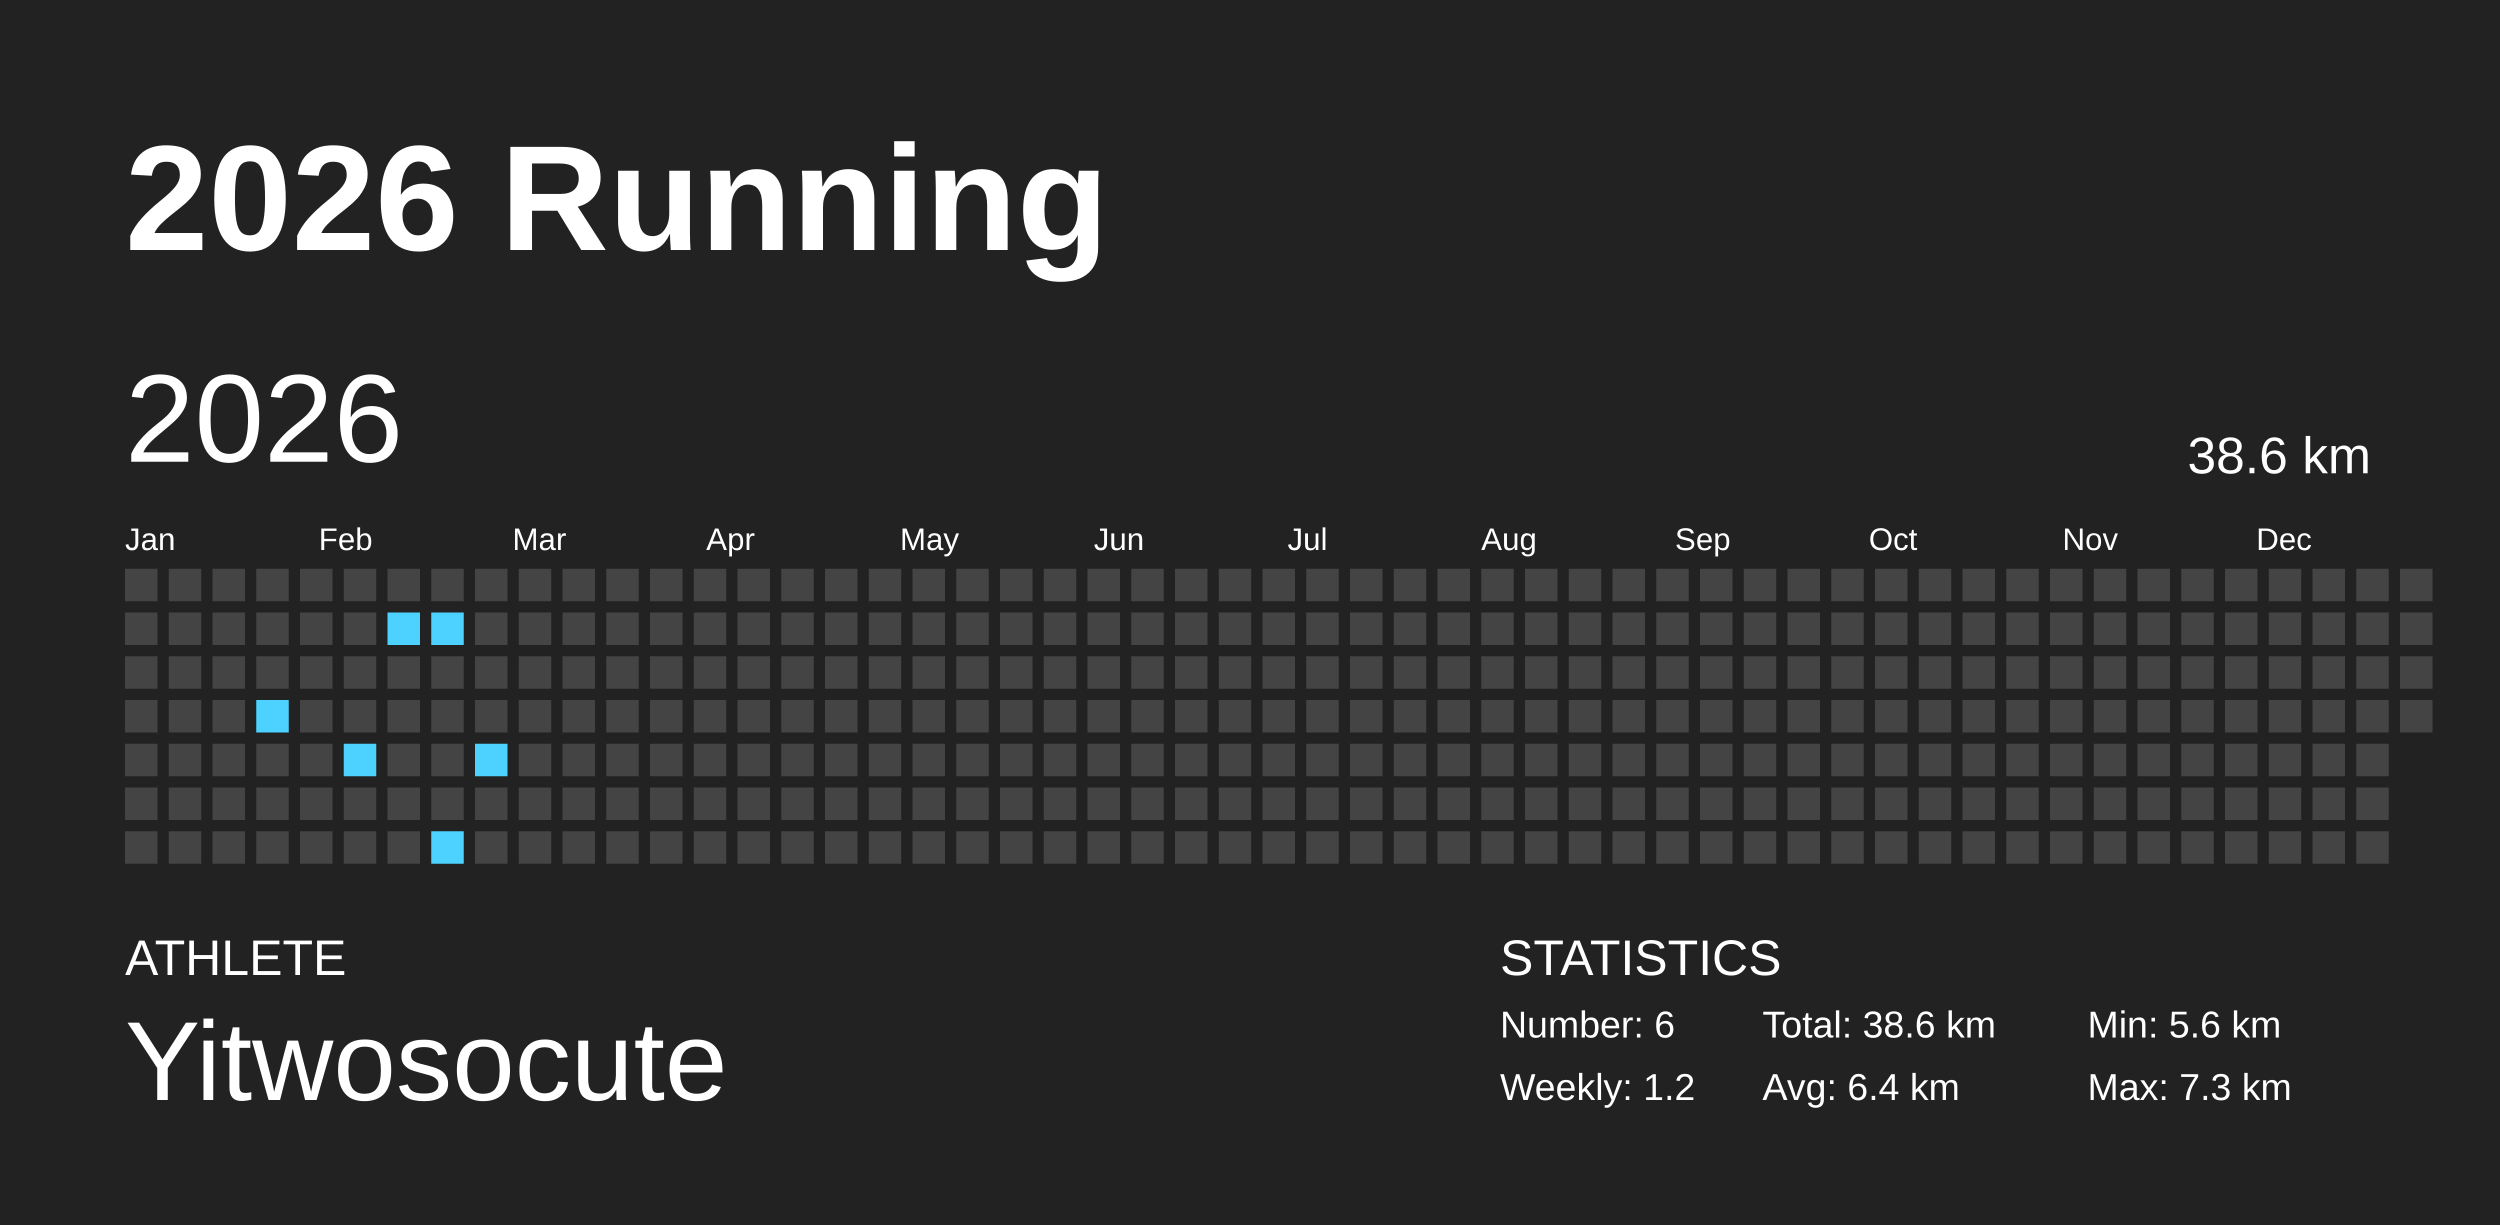
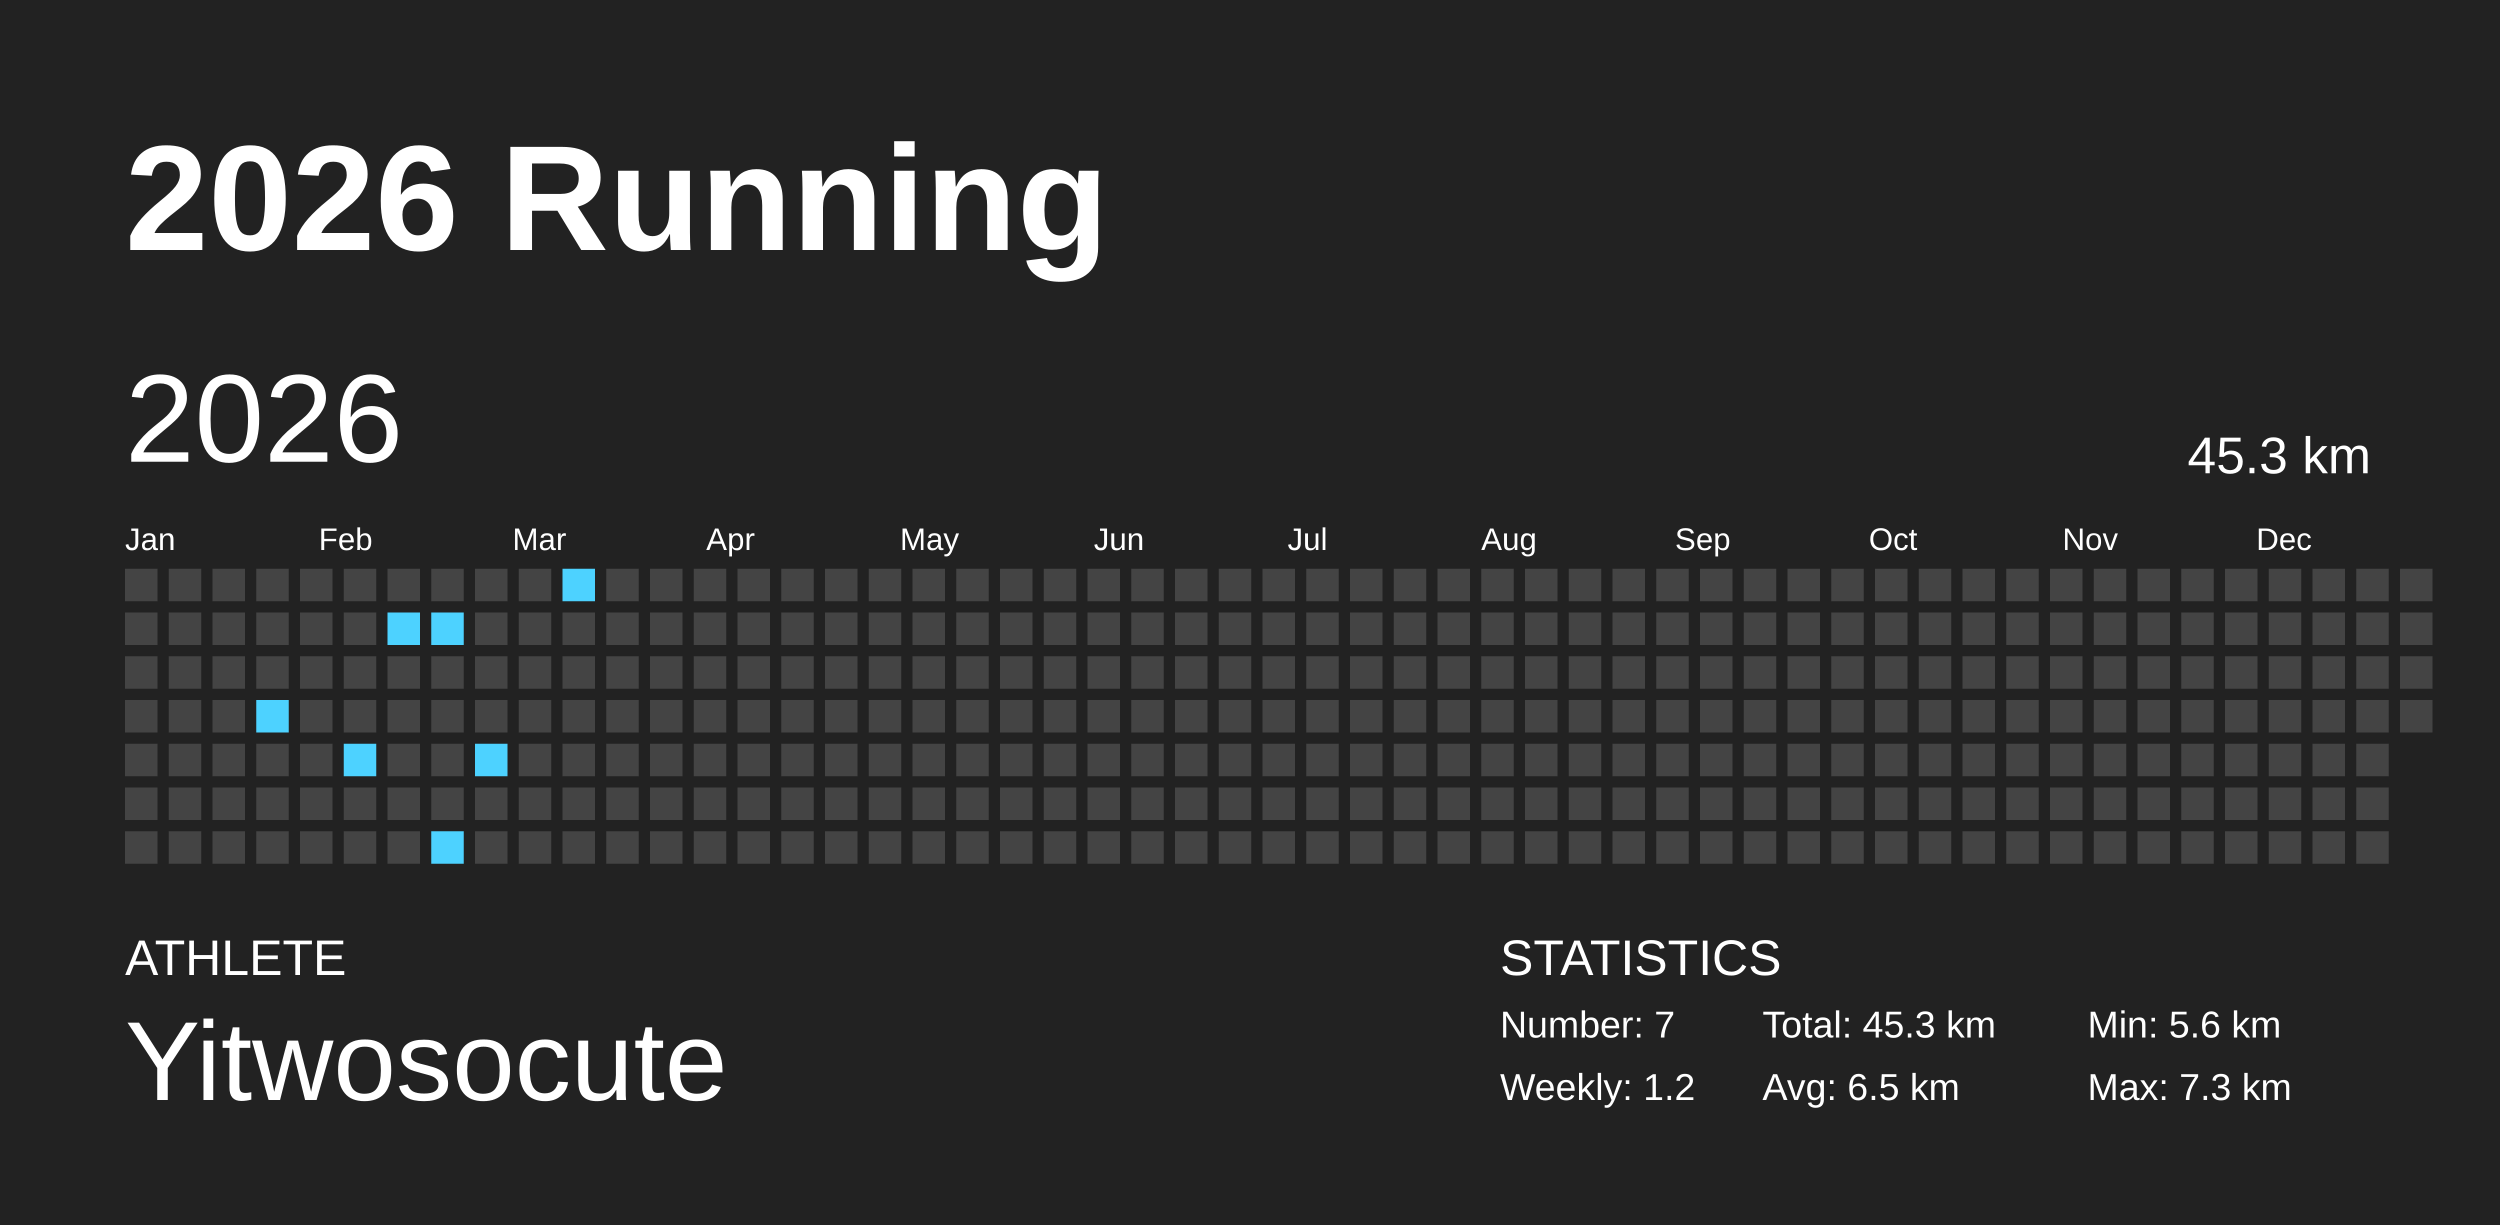
<svg xmlns="http://www.w3.org/2000/svg" baseProfile="full" height="98mm" version="1.1" viewBox="0,0,200,98" width="200mm">
  <defs />
  <rect fill="#222222" height="98" width="200" x="0" y="0" />
  <text fill="#FFFFFF" style="font-size:12px; font-family:Arial; font-weight:bold;" x="10" y="20">2026 Running</text>
  <text fill="#FFFFFF" style="font-size:4px; font-family:Arial" x="10" y="78">ATHLETE</text>
  <text fill="#FFFFFF" style="font-size:9px; font-family:Arial" x="10" y="88">Yitwosocute</text>
  <text fill="#FFFFFF" style="font-size:4px; font-family:Arial" x="120" y="78">STATISTICS</text>
-   <text fill="#FFFFFF" style="font-size:3px; font-family:Arial" x="120" y="83">Number: 6</text>
+   <text fill="#FFFFFF" style="font-size:3px; font-family:Arial" x="120" y="83">Number: 7</text>
  <text fill="#FFFFFF" style="font-size:3px; font-family:Arial" x="120" y="88">Weekly: 1.2</text>
-   <text fill="#FFFFFF" style="font-size:3px; font-family:Arial" x="141" y="83">Total: 38.6 km</text>
-   <text fill="#FFFFFF" style="font-size:3px; font-family:Arial" x="141" y="88">Avg: 6.4 km</text>
+   <text fill="#FFFFFF" style="font-size:3px; font-family:Arial" x="141" y="83">Total: 45.3 km</text>
+   <text fill="#FFFFFF" style="font-size:3px; font-family:Arial" x="141" y="88">Avg: 6.5 km</text>
  <text fill="#FFFFFF" style="font-size:3px; font-family:Arial" x="167" y="83">Min: 5.6 km</text>
  <text fill="#FFFFFF" style="font-size:3px; font-family:Arial" x="167" y="88">Max: 7.3 km</text>
  <text dominant-baseline="hanging" fill="#FFFFFF" style="font-size:10.0px; font-family:Arial;" x="10" y="30">2026</text>
-   <text dominant-baseline="hanging" fill="#FFFFFF" style="font-size:4.125px; font-family:Arial;" x="175" y="35">38.6 km</text>
+   <text dominant-baseline="hanging" fill="#FFFFFF" style="font-size:4.125px; font-family:Arial;" x="175" y="35">45.3 km</text>
  <text fill="#FFFFFF" style="font-size:2.5px; font-family:Arial" x="10.0" y="44">Jan</text>
  <text fill="#FFFFFF" style="font-size:2.5px; font-family:Arial" x="25.5" y="44">Feb</text>
  <text fill="#FFFFFF" style="font-size:2.5px; font-family:Arial" x="41.0" y="44">Mar</text>
  <text fill="#FFFFFF" style="font-size:2.5px; font-family:Arial" x="56.5" y="44">Apr</text>
  <text fill="#FFFFFF" style="font-size:2.5px; font-family:Arial" x="72.0" y="44">May</text>
  <text fill="#FFFFFF" style="font-size:2.5px; font-family:Arial" x="87.5" y="44">Jun</text>
  <text fill="#FFFFFF" style="font-size:2.5px; font-family:Arial" x="103.0" y="44">Jul</text>
  <text fill="#FFFFFF" style="font-size:2.5px; font-family:Arial" x="118.5" y="44">Aug</text>
  <text fill="#FFFFFF" style="font-size:2.5px; font-family:Arial" x="134.0" y="44">Sep</text>
  <text fill="#FFFFFF" style="font-size:2.5px; font-family:Arial" x="149.5" y="44">Oct</text>
  <text fill="#FFFFFF" style="font-size:2.5px; font-family:Arial" x="165.0" y="44">Nov</text>
  <text fill="#FFFFFF" style="font-size:2.5px; font-family:Arial" x="180.5" y="44">Dec</text>
  <rect fill="#444444" height="2.6" width="2.6" x="10.0" y="45.5" />
  <rect fill="#444444" height="2.6" width="2.6" x="10.0" y="49.0" />
  <rect fill="#444444" height="2.6" width="2.6" x="10.0" y="52.5" />
  <rect fill="#444444" height="2.6" width="2.6" x="10.0" y="56.0" />
  <rect fill="#444444" height="2.6" width="2.6" x="10.0" y="59.5" />
  <rect fill="#444444" height="2.6" width="2.6" x="10.0" y="63.0" />
  <rect fill="#444444" height="2.6" width="2.6" x="10.0" y="66.5" />
  <rect fill="#444444" height="2.6" width="2.6" x="13.5" y="45.5" />
  <rect fill="#444444" height="2.6" width="2.6" x="13.5" y="49.0" />
  <rect fill="#444444" height="2.6" width="2.6" x="13.5" y="52.5" />
  <rect fill="#444444" height="2.6" width="2.6" x="13.5" y="56.0" />
  <rect fill="#444444" height="2.6" width="2.6" x="13.5" y="59.5" />
  <rect fill="#444444" height="2.6" width="2.6" x="13.5" y="63.0" />
  <rect fill="#444444" height="2.6" width="2.6" x="13.5" y="66.5" />
  <rect fill="#444444" height="2.6" width="2.6" x="17.0" y="45.5" />
  <rect fill="#444444" height="2.6" width="2.6" x="17.0" y="49.0" />
  <rect fill="#444444" height="2.6" width="2.6" x="17.0" y="52.5" />
  <rect fill="#444444" height="2.6" width="2.6" x="17.0" y="56.0" />
  <rect fill="#444444" height="2.6" width="2.6" x="17.0" y="59.5" />
  <rect fill="#444444" height="2.6" width="2.6" x="17.0" y="63.0" />
  <rect fill="#444444" height="2.6" width="2.6" x="17.0" y="66.5" />
  <rect fill="#444444" height="2.6" width="2.6" x="20.5" y="45.5" />
  <rect fill="#444444" height="2.6" width="2.6" x="20.5" y="49.0" />
  <rect fill="#444444" height="2.6" width="2.6" x="20.5" y="52.5" />
  <rect fill="#4dd2ff" height="2.6" width="2.6" x="20.5" y="56.0" />
  <rect fill="#444444" height="2.6" width="2.6" x="20.5" y="59.5" />
  <rect fill="#444444" height="2.6" width="2.6" x="20.5" y="63.0" />
  <rect fill="#444444" height="2.6" width="2.6" x="20.5" y="66.5" />
  <rect fill="#444444" height="2.6" width="2.6" x="24.0" y="45.5" />
  <rect fill="#444444" height="2.6" width="2.6" x="24.0" y="49.0" />
  <rect fill="#444444" height="2.6" width="2.6" x="24.0" y="52.5" />
  <rect fill="#444444" height="2.6" width="2.6" x="24.0" y="56.0" />
  <rect fill="#444444" height="2.6" width="2.6" x="24.0" y="59.5" />
  <rect fill="#444444" height="2.6" width="2.6" x="24.0" y="63.0" />
  <rect fill="#444444" height="2.6" width="2.6" x="24.0" y="66.5" />
  <rect fill="#444444" height="2.6" width="2.6" x="27.5" y="45.5" />
  <rect fill="#444444" height="2.6" width="2.6" x="27.5" y="49.0" />
  <rect fill="#444444" height="2.6" width="2.6" x="27.5" y="52.5" />
  <rect fill="#444444" height="2.6" width="2.6" x="27.5" y="56.0" />
  <rect fill="#4dd2ff" height="2.6" width="2.6" x="27.5" y="59.5" />
  <rect fill="#444444" height="2.6" width="2.6" x="27.5" y="63.0" />
  <rect fill="#444444" height="2.6" width="2.6" x="27.5" y="66.5" />
  <rect fill="#444444" height="2.6" width="2.6" x="31.0" y="45.5" />
  <rect fill="#4dd2ff" height="2.6" width="2.6" x="31.0" y="49.0" />
  <rect fill="#444444" height="2.6" width="2.6" x="31.0" y="52.5" />
  <rect fill="#444444" height="2.6" width="2.6" x="31.0" y="56.0" />
  <rect fill="#444444" height="2.6" width="2.6" x="31.0" y="59.5" />
  <rect fill="#444444" height="2.6" width="2.6" x="31.0" y="63.0" />
  <rect fill="#444444" height="2.6" width="2.6" x="31.0" y="66.5" />
  <rect fill="#444444" height="2.6" width="2.6" x="34.5" y="45.5" />
  <rect fill="#4dd2ff" height="2.6" width="2.6" x="34.5" y="49.0" />
  <rect fill="#444444" height="2.6" width="2.6" x="34.5" y="52.5" />
  <rect fill="#444444" height="2.6" width="2.6" x="34.5" y="56.0" />
  <rect fill="#444444" height="2.6" width="2.6" x="34.5" y="59.5" />
  <rect fill="#444444" height="2.6" width="2.6" x="34.5" y="63.0" />
  <rect fill="#4dd2ff" height="2.6" width="2.6" x="34.5" y="66.5" />
  <rect fill="#444444" height="2.6" width="2.6" x="38.0" y="45.5" />
  <rect fill="#444444" height="2.6" width="2.6" x="38.0" y="49.0" />
  <rect fill="#444444" height="2.6" width="2.6" x="38.0" y="52.5" />
  <rect fill="#444444" height="2.6" width="2.6" x="38.0" y="56.0" />
  <rect fill="#4dd2ff" height="2.6" width="2.6" x="38.0" y="59.5" />
  <rect fill="#444444" height="2.6" width="2.6" x="38.0" y="63.0" />
  <rect fill="#444444" height="2.6" width="2.6" x="38.0" y="66.5" />
  <rect fill="#444444" height="2.6" width="2.6" x="41.5" y="45.5" />
  <rect fill="#444444" height="2.6" width="2.6" x="41.5" y="49.0" />
  <rect fill="#444444" height="2.6" width="2.6" x="41.5" y="52.5" />
  <rect fill="#444444" height="2.6" width="2.6" x="41.5" y="56.0" />
  <rect fill="#444444" height="2.6" width="2.6" x="41.5" y="59.5" />
  <rect fill="#444444" height="2.6" width="2.6" x="41.5" y="63.0" />
  <rect fill="#444444" height="2.6" width="2.6" x="41.5" y="66.5" />
-   <rect fill="#444444" height="2.6" width="2.6" x="45.0" y="45.5" />
+   <rect fill="#4dd2ff" height="2.6" width="2.6" x="45.0" y="45.5" />
  <rect fill="#444444" height="2.6" width="2.6" x="45.0" y="49.0" />
  <rect fill="#444444" height="2.6" width="2.6" x="45.0" y="52.5" />
  <rect fill="#444444" height="2.6" width="2.6" x="45.0" y="56.0" />
  <rect fill="#444444" height="2.6" width="2.6" x="45.0" y="59.5" />
  <rect fill="#444444" height="2.6" width="2.6" x="45.0" y="63.0" />
  <rect fill="#444444" height="2.6" width="2.6" x="45.0" y="66.5" />
  <rect fill="#444444" height="2.6" width="2.6" x="48.5" y="45.5" />
  <rect fill="#444444" height="2.6" width="2.6" x="48.5" y="49.0" />
  <rect fill="#444444" height="2.6" width="2.6" x="48.5" y="52.5" />
  <rect fill="#444444" height="2.6" width="2.6" x="48.5" y="56.0" />
  <rect fill="#444444" height="2.6" width="2.6" x="48.5" y="59.5" />
  <rect fill="#444444" height="2.6" width="2.6" x="48.5" y="63.0" />
  <rect fill="#444444" height="2.6" width="2.6" x="48.5" y="66.5" />
  <rect fill="#444444" height="2.6" width="2.6" x="52.0" y="45.5" />
  <rect fill="#444444" height="2.6" width="2.6" x="52.0" y="49.0" />
  <rect fill="#444444" height="2.6" width="2.6" x="52.0" y="52.5" />
  <rect fill="#444444" height="2.6" width="2.6" x="52.0" y="56.0" />
  <rect fill="#444444" height="2.6" width="2.6" x="52.0" y="59.5" />
  <rect fill="#444444" height="2.6" width="2.6" x="52.0" y="63.0" />
  <rect fill="#444444" height="2.6" width="2.6" x="52.0" y="66.5" />
  <rect fill="#444444" height="2.6" width="2.6" x="55.5" y="45.5" />
  <rect fill="#444444" height="2.6" width="2.6" x="55.5" y="49.0" />
  <rect fill="#444444" height="2.6" width="2.6" x="55.5" y="52.5" />
  <rect fill="#444444" height="2.6" width="2.6" x="55.5" y="56.0" />
  <rect fill="#444444" height="2.6" width="2.6" x="55.5" y="59.5" />
  <rect fill="#444444" height="2.6" width="2.6" x="55.5" y="63.0" />
  <rect fill="#444444" height="2.6" width="2.6" x="55.5" y="66.5" />
  <rect fill="#444444" height="2.6" width="2.6" x="59.0" y="45.5" />
  <rect fill="#444444" height="2.6" width="2.6" x="59.0" y="49.0" />
  <rect fill="#444444" height="2.6" width="2.6" x="59.0" y="52.5" />
  <rect fill="#444444" height="2.6" width="2.6" x="59.0" y="56.0" />
  <rect fill="#444444" height="2.6" width="2.6" x="59.0" y="59.5" />
  <rect fill="#444444" height="2.6" width="2.6" x="59.0" y="63.0" />
  <rect fill="#444444" height="2.6" width="2.6" x="59.0" y="66.5" />
  <rect fill="#444444" height="2.6" width="2.6" x="62.5" y="45.5" />
  <rect fill="#444444" height="2.6" width="2.6" x="62.5" y="49.0" />
  <rect fill="#444444" height="2.6" width="2.6" x="62.5" y="52.5" />
  <rect fill="#444444" height="2.6" width="2.6" x="62.5" y="56.0" />
  <rect fill="#444444" height="2.6" width="2.6" x="62.5" y="59.5" />
  <rect fill="#444444" height="2.6" width="2.6" x="62.5" y="63.0" />
  <rect fill="#444444" height="2.6" width="2.6" x="62.5" y="66.5" />
  <rect fill="#444444" height="2.6" width="2.6" x="66.0" y="45.5" />
  <rect fill="#444444" height="2.6" width="2.6" x="66.0" y="49.0" />
  <rect fill="#444444" height="2.6" width="2.6" x="66.0" y="52.5" />
  <rect fill="#444444" height="2.6" width="2.6" x="66.0" y="56.0" />
  <rect fill="#444444" height="2.6" width="2.6" x="66.0" y="59.5" />
  <rect fill="#444444" height="2.6" width="2.6" x="66.0" y="63.0" />
  <rect fill="#444444" height="2.6" width="2.6" x="66.0" y="66.5" />
  <rect fill="#444444" height="2.6" width="2.6" x="69.5" y="45.5" />
  <rect fill="#444444" height="2.6" width="2.6" x="69.5" y="49.0" />
  <rect fill="#444444" height="2.6" width="2.6" x="69.5" y="52.5" />
  <rect fill="#444444" height="2.6" width="2.6" x="69.5" y="56.0" />
  <rect fill="#444444" height="2.6" width="2.6" x="69.5" y="59.5" />
  <rect fill="#444444" height="2.6" width="2.6" x="69.5" y="63.0" />
  <rect fill="#444444" height="2.6" width="2.6" x="69.5" y="66.5" />
  <rect fill="#444444" height="2.6" width="2.6" x="73.0" y="45.5" />
  <rect fill="#444444" height="2.6" width="2.6" x="73.0" y="49.0" />
  <rect fill="#444444" height="2.6" width="2.6" x="73.0" y="52.5" />
  <rect fill="#444444" height="2.6" width="2.6" x="73.0" y="56.0" />
  <rect fill="#444444" height="2.6" width="2.6" x="73.0" y="59.5" />
  <rect fill="#444444" height="2.6" width="2.6" x="73.0" y="63.0" />
  <rect fill="#444444" height="2.6" width="2.6" x="73.0" y="66.5" />
  <rect fill="#444444" height="2.6" width="2.6" x="76.5" y="45.5" />
  <rect fill="#444444" height="2.6" width="2.6" x="76.5" y="49.0" />
  <rect fill="#444444" height="2.6" width="2.6" x="76.5" y="52.5" />
  <rect fill="#444444" height="2.6" width="2.6" x="76.5" y="56.0" />
  <rect fill="#444444" height="2.6" width="2.6" x="76.5" y="59.5" />
  <rect fill="#444444" height="2.6" width="2.6" x="76.5" y="63.0" />
  <rect fill="#444444" height="2.6" width="2.6" x="76.5" y="66.5" />
  <rect fill="#444444" height="2.6" width="2.6" x="80.0" y="45.5" />
  <rect fill="#444444" height="2.6" width="2.6" x="80.0" y="49.0" />
  <rect fill="#444444" height="2.6" width="2.6" x="80.0" y="52.5" />
  <rect fill="#444444" height="2.6" width="2.6" x="80.0" y="56.0" />
  <rect fill="#444444" height="2.6" width="2.6" x="80.0" y="59.5" />
  <rect fill="#444444" height="2.6" width="2.6" x="80.0" y="63.0" />
  <rect fill="#444444" height="2.6" width="2.6" x="80.0" y="66.5" />
  <rect fill="#444444" height="2.6" width="2.6" x="83.5" y="45.5" />
  <rect fill="#444444" height="2.6" width="2.6" x="83.5" y="49.0" />
  <rect fill="#444444" height="2.6" width="2.6" x="83.5" y="52.5" />
  <rect fill="#444444" height="2.6" width="2.6" x="83.5" y="56.0" />
  <rect fill="#444444" height="2.6" width="2.6" x="83.5" y="59.5" />
  <rect fill="#444444" height="2.6" width="2.6" x="83.5" y="63.0" />
  <rect fill="#444444" height="2.6" width="2.6" x="83.5" y="66.5" />
  <rect fill="#444444" height="2.6" width="2.6" x="87.0" y="45.5" />
  <rect fill="#444444" height="2.6" width="2.6" x="87.0" y="49.0" />
  <rect fill="#444444" height="2.6" width="2.6" x="87.0" y="52.5" />
  <rect fill="#444444" height="2.6" width="2.6" x="87.0" y="56.0" />
  <rect fill="#444444" height="2.6" width="2.6" x="87.0" y="59.5" />
  <rect fill="#444444" height="2.6" width="2.6" x="87.0" y="63.0" />
  <rect fill="#444444" height="2.6" width="2.6" x="87.0" y="66.5" />
  <rect fill="#444444" height="2.6" width="2.6" x="90.5" y="45.5" />
  <rect fill="#444444" height="2.6" width="2.6" x="90.5" y="49.0" />
  <rect fill="#444444" height="2.6" width="2.6" x="90.5" y="52.5" />
  <rect fill="#444444" height="2.6" width="2.6" x="90.5" y="56.0" />
  <rect fill="#444444" height="2.6" width="2.6" x="90.5" y="59.5" />
  <rect fill="#444444" height="2.6" width="2.6" x="90.5" y="63.0" />
  <rect fill="#444444" height="2.6" width="2.6" x="90.5" y="66.5" />
  <rect fill="#444444" height="2.6" width="2.6" x="94.0" y="45.5" />
  <rect fill="#444444" height="2.6" width="2.6" x="94.0" y="49.0" />
  <rect fill="#444444" height="2.6" width="2.6" x="94.0" y="52.5" />
  <rect fill="#444444" height="2.6" width="2.6" x="94.0" y="56.0" />
  <rect fill="#444444" height="2.6" width="2.6" x="94.0" y="59.5" />
  <rect fill="#444444" height="2.6" width="2.6" x="94.0" y="63.0" />
  <rect fill="#444444" height="2.6" width="2.6" x="94.0" y="66.5" />
  <rect fill="#444444" height="2.6" width="2.6" x="97.5" y="45.5" />
  <rect fill="#444444" height="2.6" width="2.6" x="97.5" y="49.0" />
  <rect fill="#444444" height="2.6" width="2.6" x="97.5" y="52.5" />
  <rect fill="#444444" height="2.6" width="2.6" x="97.5" y="56.0" />
  <rect fill="#444444" height="2.6" width="2.6" x="97.5" y="59.5" />
  <rect fill="#444444" height="2.6" width="2.6" x="97.5" y="63.0" />
  <rect fill="#444444" height="2.6" width="2.6" x="97.5" y="66.5" />
  <rect fill="#444444" height="2.6" width="2.6" x="101.0" y="45.5" />
  <rect fill="#444444" height="2.6" width="2.6" x="101.0" y="49.0" />
  <rect fill="#444444" height="2.6" width="2.6" x="101.0" y="52.5" />
  <rect fill="#444444" height="2.6" width="2.6" x="101.0" y="56.0" />
  <rect fill="#444444" height="2.6" width="2.6" x="101.0" y="59.5" />
  <rect fill="#444444" height="2.6" width="2.6" x="101.0" y="63.0" />
  <rect fill="#444444" height="2.6" width="2.6" x="101.0" y="66.5" />
  <rect fill="#444444" height="2.6" width="2.6" x="104.5" y="45.5" />
  <rect fill="#444444" height="2.6" width="2.6" x="104.5" y="49.0" />
  <rect fill="#444444" height="2.6" width="2.6" x="104.5" y="52.5" />
  <rect fill="#444444" height="2.6" width="2.6" x="104.5" y="56.0" />
  <rect fill="#444444" height="2.6" width="2.6" x="104.5" y="59.5" />
  <rect fill="#444444" height="2.6" width="2.6" x="104.5" y="63.0" />
  <rect fill="#444444" height="2.6" width="2.6" x="104.5" y="66.5" />
  <rect fill="#444444" height="2.6" width="2.6" x="108.0" y="45.5" />
  <rect fill="#444444" height="2.6" width="2.6" x="108.0" y="49.0" />
  <rect fill="#444444" height="2.6" width="2.6" x="108.0" y="52.5" />
  <rect fill="#444444" height="2.6" width="2.6" x="108.0" y="56.0" />
  <rect fill="#444444" height="2.6" width="2.6" x="108.0" y="59.5" />
  <rect fill="#444444" height="2.6" width="2.6" x="108.0" y="63.0" />
  <rect fill="#444444" height="2.6" width="2.6" x="108.0" y="66.5" />
  <rect fill="#444444" height="2.6" width="2.6" x="111.5" y="45.5" />
  <rect fill="#444444" height="2.6" width="2.6" x="111.5" y="49.0" />
  <rect fill="#444444" height="2.6" width="2.6" x="111.5" y="52.5" />
  <rect fill="#444444" height="2.6" width="2.6" x="111.5" y="56.0" />
  <rect fill="#444444" height="2.6" width="2.6" x="111.5" y="59.5" />
  <rect fill="#444444" height="2.6" width="2.6" x="111.5" y="63.0" />
  <rect fill="#444444" height="2.6" width="2.6" x="111.5" y="66.5" />
  <rect fill="#444444" height="2.6" width="2.6" x="115.0" y="45.5" />
  <rect fill="#444444" height="2.6" width="2.6" x="115.0" y="49.0" />
  <rect fill="#444444" height="2.6" width="2.6" x="115.0" y="52.5" />
  <rect fill="#444444" height="2.6" width="2.6" x="115.0" y="56.0" />
  <rect fill="#444444" height="2.6" width="2.6" x="115.0" y="59.5" />
  <rect fill="#444444" height="2.6" width="2.6" x="115.0" y="63.0" />
  <rect fill="#444444" height="2.6" width="2.6" x="115.0" y="66.5" />
  <rect fill="#444444" height="2.6" width="2.6" x="118.5" y="45.5" />
  <rect fill="#444444" height="2.6" width="2.6" x="118.5" y="49.0" />
  <rect fill="#444444" height="2.6" width="2.6" x="118.5" y="52.5" />
  <rect fill="#444444" height="2.6" width="2.6" x="118.5" y="56.0" />
  <rect fill="#444444" height="2.6" width="2.6" x="118.5" y="59.5" />
  <rect fill="#444444" height="2.6" width="2.6" x="118.5" y="63.0" />
  <rect fill="#444444" height="2.6" width="2.6" x="118.5" y="66.5" />
  <rect fill="#444444" height="2.6" width="2.6" x="122.0" y="45.5" />
  <rect fill="#444444" height="2.6" width="2.6" x="122.0" y="49.0" />
  <rect fill="#444444" height="2.6" width="2.6" x="122.0" y="52.5" />
  <rect fill="#444444" height="2.6" width="2.6" x="122.0" y="56.0" />
  <rect fill="#444444" height="2.6" width="2.6" x="122.0" y="59.5" />
  <rect fill="#444444" height="2.6" width="2.6" x="122.0" y="63.0" />
  <rect fill="#444444" height="2.6" width="2.6" x="122.0" y="66.5" />
  <rect fill="#444444" height="2.6" width="2.6" x="125.5" y="45.5" />
  <rect fill="#444444" height="2.6" width="2.6" x="125.5" y="49.0" />
  <rect fill="#444444" height="2.6" width="2.6" x="125.5" y="52.5" />
  <rect fill="#444444" height="2.6" width="2.6" x="125.5" y="56.0" />
  <rect fill="#444444" height="2.6" width="2.6" x="125.5" y="59.5" />
  <rect fill="#444444" height="2.6" width="2.6" x="125.5" y="63.0" />
  <rect fill="#444444" height="2.6" width="2.6" x="125.5" y="66.5" />
  <rect fill="#444444" height="2.6" width="2.6" x="129.0" y="45.5" />
  <rect fill="#444444" height="2.6" width="2.6" x="129.0" y="49.0" />
  <rect fill="#444444" height="2.6" width="2.6" x="129.0" y="52.5" />
  <rect fill="#444444" height="2.6" width="2.6" x="129.0" y="56.0" />
  <rect fill="#444444" height="2.6" width="2.6" x="129.0" y="59.5" />
  <rect fill="#444444" height="2.6" width="2.6" x="129.0" y="63.0" />
  <rect fill="#444444" height="2.6" width="2.6" x="129.0" y="66.5" />
  <rect fill="#444444" height="2.6" width="2.6" x="132.5" y="45.5" />
  <rect fill="#444444" height="2.6" width="2.6" x="132.5" y="49.0" />
  <rect fill="#444444" height="2.6" width="2.6" x="132.5" y="52.5" />
  <rect fill="#444444" height="2.6" width="2.6" x="132.5" y="56.0" />
  <rect fill="#444444" height="2.6" width="2.6" x="132.5" y="59.5" />
  <rect fill="#444444" height="2.6" width="2.6" x="132.5" y="63.0" />
  <rect fill="#444444" height="2.6" width="2.6" x="132.5" y="66.5" />
  <rect fill="#444444" height="2.6" width="2.6" x="136.0" y="45.5" />
  <rect fill="#444444" height="2.6" width="2.6" x="136.0" y="49.0" />
  <rect fill="#444444" height="2.6" width="2.6" x="136.0" y="52.5" />
  <rect fill="#444444" height="2.6" width="2.6" x="136.0" y="56.0" />
  <rect fill="#444444" height="2.6" width="2.6" x="136.0" y="59.5" />
  <rect fill="#444444" height="2.6" width="2.6" x="136.0" y="63.0" />
  <rect fill="#444444" height="2.6" width="2.6" x="136.0" y="66.5" />
  <rect fill="#444444" height="2.6" width="2.6" x="139.5" y="45.5" />
  <rect fill="#444444" height="2.6" width="2.6" x="139.5" y="49.0" />
  <rect fill="#444444" height="2.6" width="2.6" x="139.5" y="52.5" />
  <rect fill="#444444" height="2.6" width="2.6" x="139.5" y="56.0" />
  <rect fill="#444444" height="2.6" width="2.6" x="139.5" y="59.5" />
  <rect fill="#444444" height="2.6" width="2.6" x="139.5" y="63.0" />
  <rect fill="#444444" height="2.6" width="2.6" x="139.5" y="66.5" />
  <rect fill="#444444" height="2.6" width="2.6" x="143.0" y="45.5" />
  <rect fill="#444444" height="2.6" width="2.6" x="143.0" y="49.0" />
  <rect fill="#444444" height="2.6" width="2.6" x="143.0" y="52.5" />
  <rect fill="#444444" height="2.6" width="2.6" x="143.0" y="56.0" />
  <rect fill="#444444" height="2.6" width="2.6" x="143.0" y="59.5" />
  <rect fill="#444444" height="2.6" width="2.6" x="143.0" y="63.0" />
  <rect fill="#444444" height="2.6" width="2.6" x="143.0" y="66.5" />
  <rect fill="#444444" height="2.6" width="2.6" x="146.5" y="45.5" />
  <rect fill="#444444" height="2.6" width="2.6" x="146.5" y="49.0" />
  <rect fill="#444444" height="2.6" width="2.6" x="146.5" y="52.5" />
  <rect fill="#444444" height="2.6" width="2.6" x="146.5" y="56.0" />
  <rect fill="#444444" height="2.6" width="2.6" x="146.5" y="59.5" />
  <rect fill="#444444" height="2.6" width="2.6" x="146.5" y="63.0" />
  <rect fill="#444444" height="2.6" width="2.6" x="146.5" y="66.5" />
  <rect fill="#444444" height="2.6" width="2.6" x="150.0" y="45.5" />
  <rect fill="#444444" height="2.6" width="2.6" x="150.0" y="49.0" />
  <rect fill="#444444" height="2.6" width="2.6" x="150.0" y="52.5" />
  <rect fill="#444444" height="2.6" width="2.6" x="150.0" y="56.0" />
  <rect fill="#444444" height="2.6" width="2.6" x="150.0" y="59.5" />
  <rect fill="#444444" height="2.6" width="2.6" x="150.0" y="63.0" />
  <rect fill="#444444" height="2.6" width="2.6" x="150.0" y="66.5" />
  <rect fill="#444444" height="2.6" width="2.6" x="153.5" y="45.5" />
  <rect fill="#444444" height="2.6" width="2.6" x="153.5" y="49.0" />
  <rect fill="#444444" height="2.6" width="2.6" x="153.5" y="52.5" />
  <rect fill="#444444" height="2.6" width="2.6" x="153.5" y="56.0" />
  <rect fill="#444444" height="2.6" width="2.6" x="153.5" y="59.5" />
  <rect fill="#444444" height="2.6" width="2.6" x="153.5" y="63.0" />
  <rect fill="#444444" height="2.6" width="2.6" x="153.5" y="66.5" />
  <rect fill="#444444" height="2.6" width="2.6" x="157.0" y="45.5" />
  <rect fill="#444444" height="2.6" width="2.6" x="157.0" y="49.0" />
  <rect fill="#444444" height="2.6" width="2.6" x="157.0" y="52.5" />
  <rect fill="#444444" height="2.6" width="2.6" x="157.0" y="56.0" />
  <rect fill="#444444" height="2.6" width="2.6" x="157.0" y="59.5" />
  <rect fill="#444444" height="2.6" width="2.6" x="157.0" y="63.0" />
  <rect fill="#444444" height="2.6" width="2.6" x="157.0" y="66.5" />
  <rect fill="#444444" height="2.6" width="2.6" x="160.5" y="45.5" />
  <rect fill="#444444" height="2.6" width="2.6" x="160.5" y="49.0" />
  <rect fill="#444444" height="2.6" width="2.6" x="160.5" y="52.5" />
  <rect fill="#444444" height="2.6" width="2.6" x="160.5" y="56.0" />
  <rect fill="#444444" height="2.6" width="2.6" x="160.5" y="59.5" />
  <rect fill="#444444" height="2.6" width="2.6" x="160.5" y="63.0" />
  <rect fill="#444444" height="2.6" width="2.6" x="160.5" y="66.5" />
  <rect fill="#444444" height="2.6" width="2.6" x="164.0" y="45.5" />
  <rect fill="#444444" height="2.6" width="2.6" x="164.0" y="49.0" />
  <rect fill="#444444" height="2.6" width="2.6" x="164.0" y="52.5" />
  <rect fill="#444444" height="2.6" width="2.6" x="164.0" y="56.0" />
  <rect fill="#444444" height="2.6" width="2.6" x="164.0" y="59.5" />
  <rect fill="#444444" height="2.6" width="2.6" x="164.0" y="63.0" />
  <rect fill="#444444" height="2.6" width="2.6" x="164.0" y="66.5" />
  <rect fill="#444444" height="2.6" width="2.6" x="167.5" y="45.5" />
  <rect fill="#444444" height="2.6" width="2.6" x="167.5" y="49.0" />
  <rect fill="#444444" height="2.6" width="2.6" x="167.5" y="52.5" />
  <rect fill="#444444" height="2.6" width="2.6" x="167.5" y="56.0" />
  <rect fill="#444444" height="2.6" width="2.6" x="167.5" y="59.5" />
  <rect fill="#444444" height="2.6" width="2.6" x="167.5" y="63.0" />
  <rect fill="#444444" height="2.6" width="2.6" x="167.5" y="66.5" />
  <rect fill="#444444" height="2.6" width="2.6" x="171.0" y="45.5" />
  <rect fill="#444444" height="2.6" width="2.6" x="171.0" y="49.0" />
  <rect fill="#444444" height="2.6" width="2.6" x="171.0" y="52.5" />
  <rect fill="#444444" height="2.6" width="2.6" x="171.0" y="56.0" />
  <rect fill="#444444" height="2.6" width="2.6" x="171.0" y="59.5" />
  <rect fill="#444444" height="2.6" width="2.6" x="171.0" y="63.0" />
  <rect fill="#444444" height="2.6" width="2.6" x="171.0" y="66.5" />
  <rect fill="#444444" height="2.6" width="2.6" x="174.5" y="45.5" />
  <rect fill="#444444" height="2.6" width="2.6" x="174.5" y="49.0" />
  <rect fill="#444444" height="2.6" width="2.6" x="174.5" y="52.5" />
  <rect fill="#444444" height="2.6" width="2.6" x="174.5" y="56.0" />
  <rect fill="#444444" height="2.6" width="2.6" x="174.5" y="59.5" />
  <rect fill="#444444" height="2.6" width="2.6" x="174.5" y="63.0" />
  <rect fill="#444444" height="2.6" width="2.6" x="174.5" y="66.5" />
  <rect fill="#444444" height="2.6" width="2.6" x="178.0" y="45.5" />
  <rect fill="#444444" height="2.6" width="2.6" x="178.0" y="49.0" />
  <rect fill="#444444" height="2.6" width="2.6" x="178.0" y="52.5" />
  <rect fill="#444444" height="2.6" width="2.6" x="178.0" y="56.0" />
  <rect fill="#444444" height="2.6" width="2.6" x="178.0" y="59.5" />
  <rect fill="#444444" height="2.6" width="2.6" x="178.0" y="63.0" />
  <rect fill="#444444" height="2.6" width="2.6" x="178.0" y="66.5" />
  <rect fill="#444444" height="2.6" width="2.6" x="181.5" y="45.5" />
  <rect fill="#444444" height="2.6" width="2.6" x="181.5" y="49.0" />
  <rect fill="#444444" height="2.6" width="2.6" x="181.5" y="52.5" />
  <rect fill="#444444" height="2.6" width="2.6" x="181.5" y="56.0" />
  <rect fill="#444444" height="2.6" width="2.6" x="181.5" y="59.5" />
  <rect fill="#444444" height="2.6" width="2.6" x="181.5" y="63.0" />
  <rect fill="#444444" height="2.6" width="2.6" x="181.5" y="66.5" />
  <rect fill="#444444" height="2.6" width="2.6" x="185.0" y="45.5" />
  <rect fill="#444444" height="2.6" width="2.6" x="185.0" y="49.0" />
  <rect fill="#444444" height="2.6" width="2.6" x="185.0" y="52.5" />
  <rect fill="#444444" height="2.6" width="2.6" x="185.0" y="56.0" />
  <rect fill="#444444" height="2.6" width="2.6" x="185.0" y="59.5" />
  <rect fill="#444444" height="2.6" width="2.6" x="185.0" y="63.0" />
  <rect fill="#444444" height="2.6" width="2.6" x="185.0" y="66.5" />
  <rect fill="#444444" height="2.6" width="2.6" x="188.5" y="45.5" />
  <rect fill="#444444" height="2.6" width="2.6" x="188.5" y="49.0" />
  <rect fill="#444444" height="2.6" width="2.6" x="188.5" y="52.5" />
  <rect fill="#444444" height="2.6" width="2.6" x="188.5" y="56.0" />
  <rect fill="#444444" height="2.6" width="2.6" x="188.5" y="59.5" />
  <rect fill="#444444" height="2.6" width="2.6" x="188.5" y="63.0" />
  <rect fill="#444444" height="2.6" width="2.6" x="188.5" y="66.5" />
  <rect fill="#444444" height="2.6" width="2.6" x="192.0" y="45.5" />
  <rect fill="#444444" height="2.6" width="2.6" x="192.0" y="49.0" />
  <rect fill="#444444" height="2.6" width="2.6" x="192.0" y="52.5" />
  <rect fill="#444444" height="2.6" width="2.6" x="192.0" y="56.0" />
</svg>
